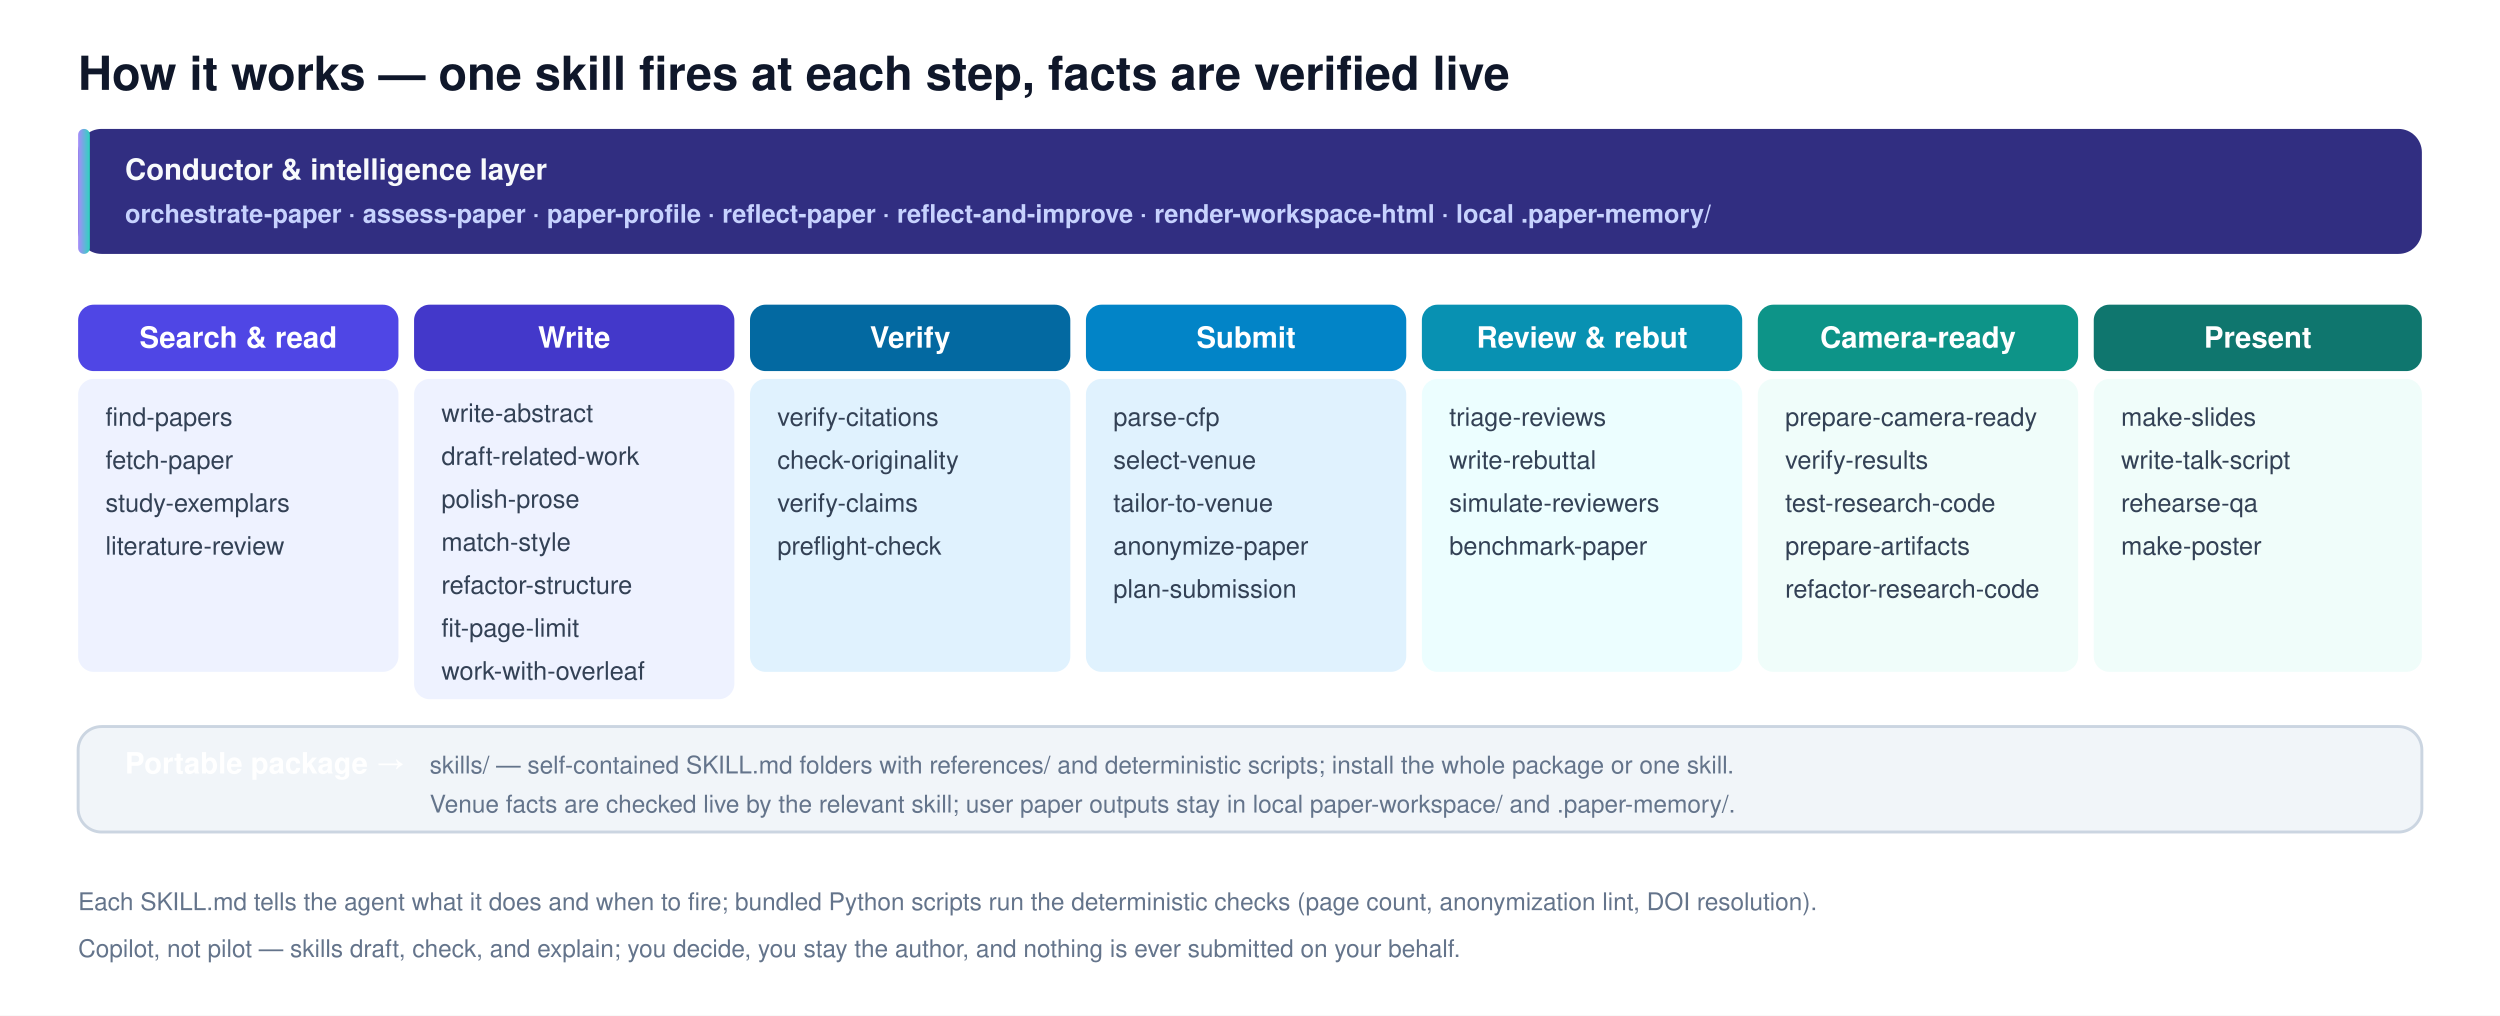
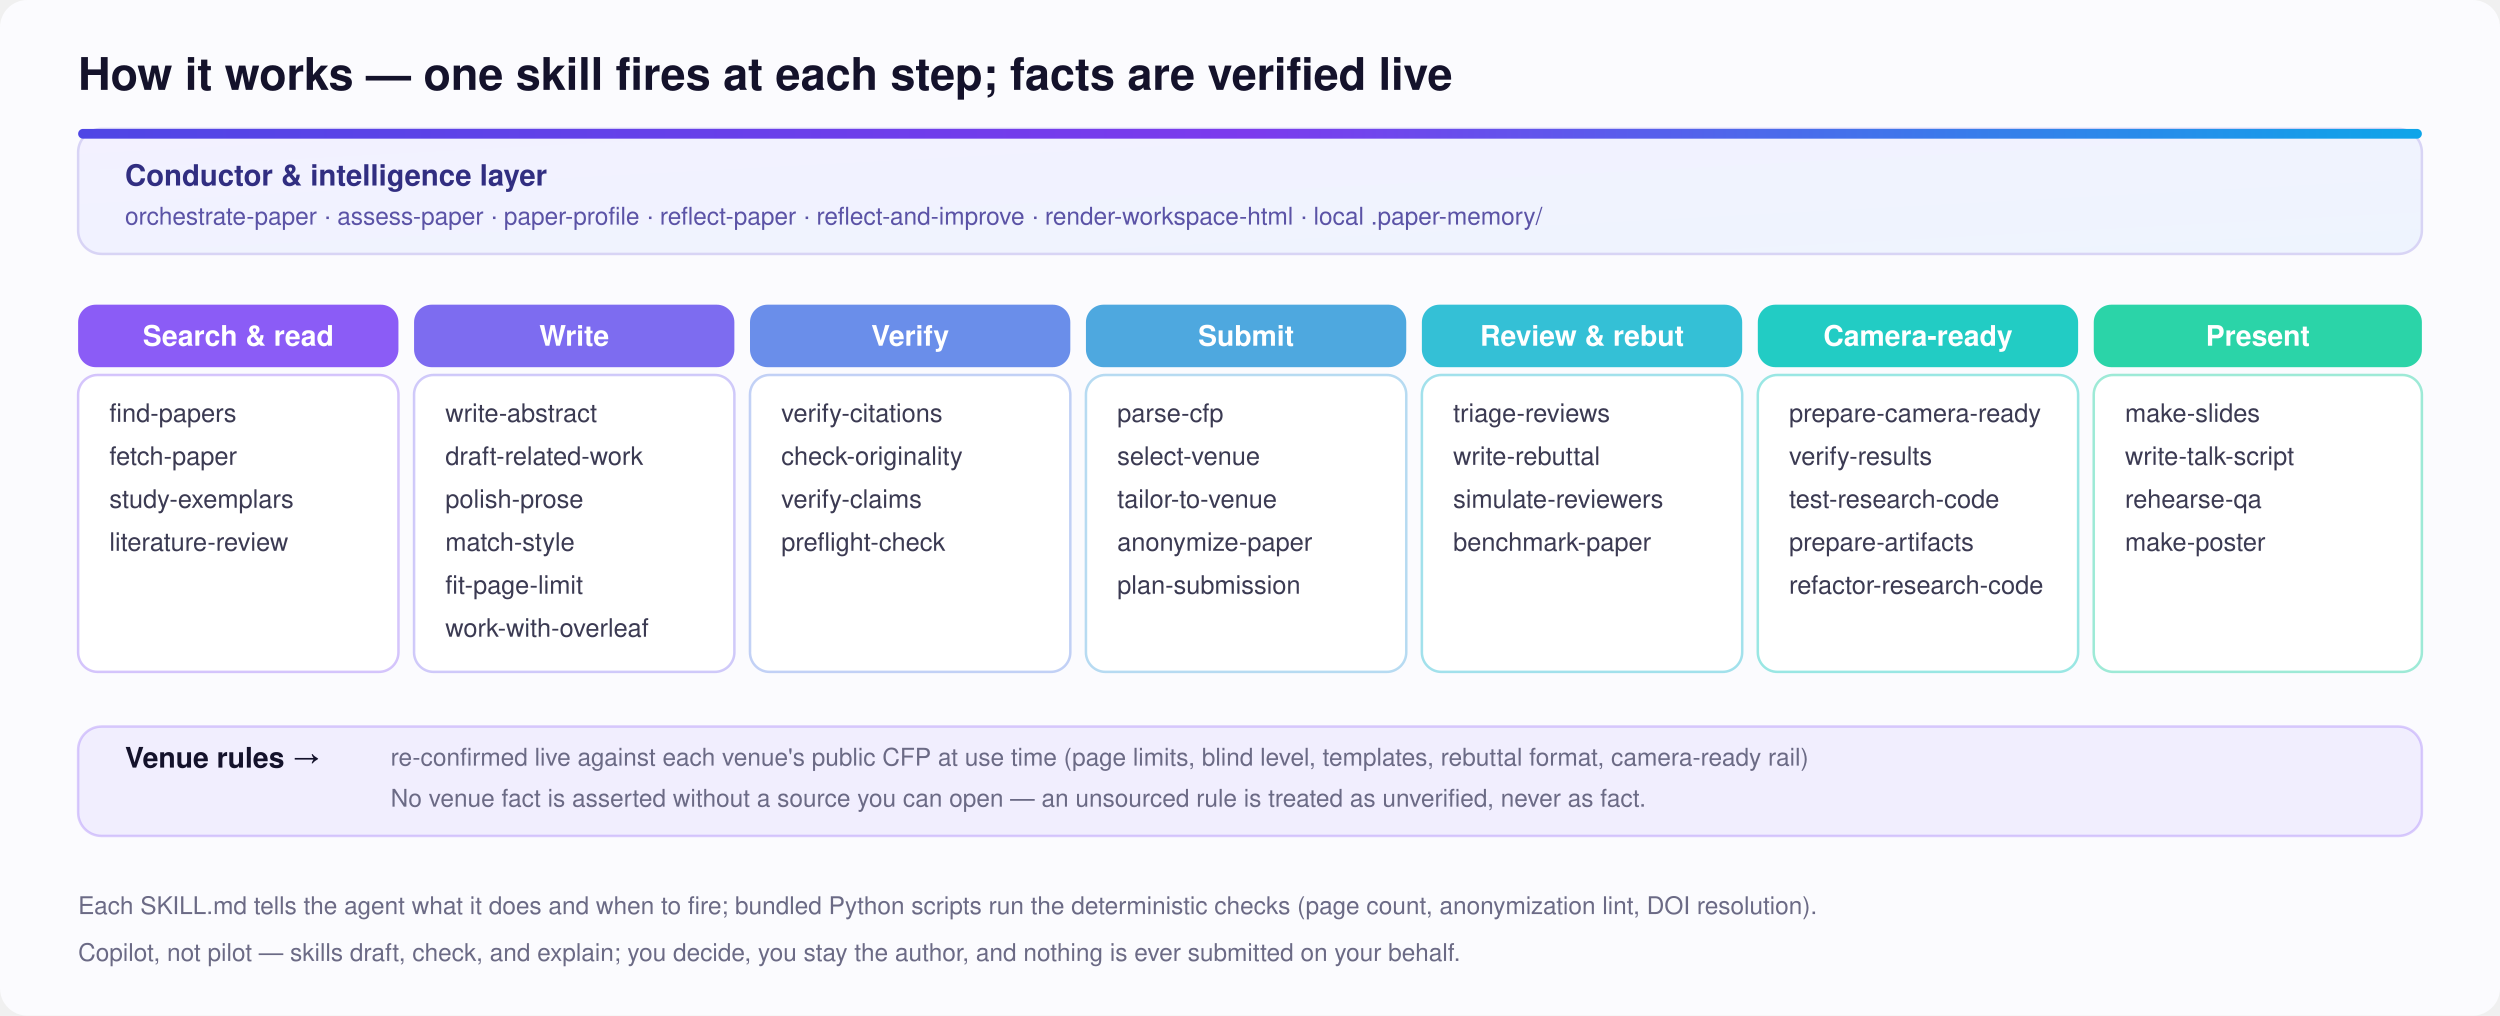
<svg xmlns="http://www.w3.org/2000/svg" viewBox="0 0 1280 520" role="img" aria-label="The research-paper lifecycle and the skills at each stage">
  <defs>
-     <linearGradient id="accent2" x1="0" y1="0" x2="1" y2="0">
-       <stop offset="0" stop-color="#a78bfa" />
-       <stop offset="1" stop-color="#2dd4bf" />
+     <linearGradient id="bar2" x1="0" y1="0" x2="1" y2="0">
+       <stop offset="0" stop-color="#4f46e5" />
+       <stop offset="0.5" stop-color="#7c3aed" />
+       <stop offset="1" stop-color="#0ea5e9" />
+     </linearGradient>
+     <linearGradient id="cond" x1="0" y1="0" x2="1" y2="1">
+       <stop offset="0" stop-color="#f3f1ff" />
+       <stop offset="1" stop-color="#eef4fe" />
    </linearGradient>
    <style>
      text { font-family: -apple-system, BlinkMacSystemFont, "Segoe UI", Helvetica, Arial, sans-serif; }
-       .h    { font-size: 24px; font-weight: 800; fill: #0f172a; }
-       .cond { font-size: 15px; font-weight: 700; fill: #f8fafc; }
-       .condl{ font-size: 13px; font-weight: 600; fill: #c7d2fe; }
-       .stage{ font-size: 15px; font-weight: 800; fill: #ffffff; }
-       .skill{ font-size: 13px; font-weight: 500; fill: #334155; }
-       .note { font-size: 12.5px; font-weight: 500; fill: #64748b; }
+       .h    { font-size: 23px; font-weight: 800; fill: #14122b; }
+       .cond { font-size: 15px; font-weight: 700; fill: #312e81; }
+       .condl{ font-size: 12.5px; font-weight: 500; fill: #5b53a6; }
+       .stage{ font-size: 14.5px; font-weight: 800; fill: #ffffff; }
+       .skill{ font-size: 13px; font-weight: 500; fill: #3b3a52; }
+       .note { font-size: 12.5px; font-weight: 500; fill: #6b6a85; }
+       .dlabel{ font-size: 14.5px; font-weight: 800; fill: #14122b; }
    </style>
  </defs>
-   <rect width="1280" height="520" fill="#ffffff" />
-   <text x="40" y="46" class="h">How it works — one skill fires at each step, facts are verified live</text>
-   <rect x="40" y="66" width="1200" height="64" rx="12" fill="#312e81" />
-   <rect x="40" y="66" width="6" height="64" rx="3" fill="url(#accent2)" />
-   <text x="64" y="92" class="cond">Conductor &amp; intelligence layer</text>
-   <text x="64" y="114" class="condl">orchestrate-paper · assess-paper · paper-profile · reflect-paper · reflect-and-improve · render-workspace-html · local .paper-memory/</text>
+   <rect width="1280" height="520" rx="14" fill="#fbfbfe" />
+   <text x="40" y="46" class="h">How it works — one skill fires at each step; facts are verified live</text>
+   <rect x="40" y="66" width="1200" height="64" rx="12" fill="url(#cond)" stroke="#d8d4f5" stroke-width="1.3" />
+   <rect x="40" y="66" width="1200" height="5" rx="2.5" fill="url(#bar2)" />
+   <text x="64" y="95" class="cond">Conductor &amp; intelligence layer</text>
+   <text x="64" y="115" class="condl">orchestrate-paper · assess-paper · paper-profile · reflect-paper · reflect-and-improve · render-workspace-html · local .paper-memory/</text>
  <g>
-     <rect x="40" y="156" width="164" height="34" rx="8" fill="#4f46e5" />
-     <text x="122" y="178" text-anchor="middle" class="stage">Search &amp; read</text>
-     <rect x="40" y="194" width="164" height="150" rx="8" fill="#eef2ff" />
-     <text x="54" y="218" class="skill">find-papers</text>
-     <text x="54" y="240" class="skill">fetch-paper</text>
-     <text x="54" y="262" class="skill">study-exemplars</text>
-     <text x="54" y="284" class="skill">literature-review</text>
-     <rect x="212" y="156" width="164" height="34" rx="8" fill="#4338ca" />
-     <text x="294" y="178" text-anchor="middle" class="stage">Write</text>
-     <rect x="212" y="194" width="164" height="164" rx="8" fill="#eef2ff" />
-     <text x="226" y="216" class="skill">write-abstract</text>
-     <text x="226" y="238" class="skill">draft-related-work</text>
-     <text x="226" y="260" class="skill">polish-prose</text>
-     <text x="226" y="282" class="skill">match-style</text>
-     <text x="226" y="304" class="skill">refactor-structure</text>
-     <text x="226" y="326" class="skill">fit-page-limit</text>
-     <text x="226" y="348" class="skill">work-with-overleaf</text>
-     <rect x="384" y="156" width="164" height="34" rx="8" fill="#0369a1" />
-     <text x="466" y="178" text-anchor="middle" class="stage">Verify</text>
-     <rect x="384" y="194" width="164" height="150" rx="8" fill="#e0f2fe" />
-     <text x="398" y="218" class="skill">verify-citations</text>
-     <text x="398" y="240" class="skill">check-originality</text>
-     <text x="398" y="262" class="skill">verify-claims</text>
-     <text x="398" y="284" class="skill">preflight-check</text>
-     <rect x="556" y="156" width="164" height="34" rx="8" fill="#0284c7" />
-     <text x="638" y="178" text-anchor="middle" class="stage">Submit</text>
-     <rect x="556" y="194" width="164" height="150" rx="8" fill="#e0f2fe" />
-     <text x="570" y="218" class="skill">parse-cfp</text>
-     <text x="570" y="240" class="skill">select-venue</text>
-     <text x="570" y="262" class="skill">tailor-to-venue</text>
-     <text x="570" y="284" class="skill">anonymize-paper</text>
-     <text x="570" y="306" class="skill">plan-submission</text>
-     <rect x="728" y="156" width="164" height="34" rx="8" fill="#0891b2" />
-     <text x="810" y="178" text-anchor="middle" class="stage">Review &amp; rebut</text>
-     <rect x="728" y="194" width="164" height="150" rx="8" fill="#ecfeff" />
-     <text x="742" y="218" class="skill">triage-reviews</text>
-     <text x="742" y="240" class="skill">write-rebuttal</text>
-     <text x="742" y="262" class="skill">simulate-reviewers</text>
-     <text x="742" y="284" class="skill">benchmark-paper</text>
-     <rect x="900" y="156" width="164" height="34" rx="8" fill="#0d9488" />
-     <text x="982" y="178" text-anchor="middle" class="stage">Camera-ready</text>
-     <rect x="900" y="194" width="164" height="150" rx="8" fill="#f0fdfa" />
-     <text x="914" y="218" class="skill">prepare-camera-ready</text>
-     <text x="914" y="240" class="skill">verify-results</text>
-     <text x="914" y="262" class="skill">test-research-code</text>
-     <text x="914" y="284" class="skill">prepare-artifacts</text>
-     <text x="914" y="306" class="skill">refactor-research-code</text>
-     <rect x="1072" y="156" width="168" height="34" rx="8" fill="#0f766e" />
-     <text x="1156" y="178" text-anchor="middle" class="stage">Present</text>
-     <rect x="1072" y="194" width="168" height="150" rx="8" fill="#f0fdfa" />
-     <text x="1086" y="218" class="skill">make-slides</text>
-     <text x="1086" y="240" class="skill">write-talk-script</text>
-     <text x="1086" y="262" class="skill">rehearse-qa</text>
-     <text x="1086" y="284" class="skill">make-poster</text>
+     <rect x="40" y="156" width="164" height="32" rx="9" fill="#8b5cf6" />
+     <text x="122" y="177" text-anchor="middle" class="stage">Search &amp; read</text>
+     <rect x="40" y="192" width="164" height="152" rx="10" fill="#ffffff" stroke="#8b5cf6" stroke-opacity="0.35" stroke-width="1.3" />
+     <text x="56" y="216" class="skill">find-papers</text>
+     <text x="56" y="238" class="skill">fetch-paper</text>
+     <text x="56" y="260" class="skill">study-exemplars</text>
+     <text x="56" y="282" class="skill">literature-review</text>
+     <rect x="212" y="156" width="164" height="32" rx="9" fill="#7d6cf0" />
+     <text x="294" y="177" text-anchor="middle" class="stage">Write</text>
+     <rect x="212" y="192" width="164" height="152" rx="10" fill="#ffffff" stroke="#7d6cf0" stroke-opacity="0.35" stroke-width="1.3" />
+     <text x="228" y="216" class="skill">write-abstract</text>
+     <text x="228" y="238" class="skill">draft-related-work</text>
+     <text x="228" y="260" class="skill">polish-prose</text>
+     <text x="228" y="282" class="skill">match-style</text>
+     <text x="228" y="304" class="skill">fit-page-limit</text>
+     <text x="228" y="326" class="skill">work-with-overleaf</text>
+     <rect x="384" y="156" width="164" height="32" rx="9" fill="#6a8eea" />
+     <text x="466" y="177" text-anchor="middle" class="stage">Verify</text>
+     <rect x="384" y="192" width="164" height="152" rx="10" fill="#ffffff" stroke="#6a8eea" stroke-opacity="0.4" stroke-width="1.3" />
+     <text x="400" y="216" class="skill">verify-citations</text>
+     <text x="400" y="238" class="skill">check-originality</text>
+     <text x="400" y="260" class="skill">verify-claims</text>
+     <text x="400" y="282" class="skill">preflight-check</text>
+     <rect x="556" y="156" width="164" height="32" rx="9" fill="#4ea8df" />
+     <text x="638" y="177" text-anchor="middle" class="stage">Submit</text>
+     <rect x="556" y="192" width="164" height="152" rx="10" fill="#ffffff" stroke="#4ea8df" stroke-opacity="0.4" stroke-width="1.3" />
+     <text x="572" y="216" class="skill">parse-cfp</text>
+     <text x="572" y="238" class="skill">select-venue</text>
+     <text x="572" y="260" class="skill">tailor-to-venue</text>
+     <text x="572" y="282" class="skill">anonymize-paper</text>
+     <text x="572" y="304" class="skill">plan-submission</text>
+     <rect x="728" y="156" width="164" height="32" rx="9" fill="#34c0d6" />
+     <text x="810" y="177" text-anchor="middle" class="stage">Review &amp; rebut</text>
+     <rect x="728" y="192" width="164" height="152" rx="10" fill="#ffffff" stroke="#34c0d6" stroke-opacity="0.45" stroke-width="1.3" />
+     <text x="744" y="216" class="skill">triage-reviews</text>
+     <text x="744" y="238" class="skill">write-rebuttal</text>
+     <text x="744" y="260" class="skill">simulate-reviewers</text>
+     <text x="744" y="282" class="skill">benchmark-paper</text>
+     <rect x="900" y="156" width="164" height="32" rx="9" fill="#22ccc4" />
+     <text x="982" y="177" text-anchor="middle" class="stage">Camera-ready</text>
+     <rect x="900" y="192" width="164" height="152" rx="10" fill="#ffffff" stroke="#22ccc4" stroke-opacity="0.45" stroke-width="1.3" />
+     <text x="916" y="216" class="skill">prepare-camera-ready</text>
+     <text x="916" y="238" class="skill">verify-results</text>
+     <text x="916" y="260" class="skill">test-research-code</text>
+     <text x="916" y="282" class="skill">prepare-artifacts</text>
+     <text x="916" y="304" class="skill">refactor-research-code</text>
+     <rect x="1072" y="156" width="168" height="32" rx="9" fill="#2bd4a8" />
+     <text x="1156" y="177" text-anchor="middle" class="stage">Present</text>
+     <rect x="1072" y="192" width="168" height="152" rx="10" fill="#ffffff" stroke="#2bd4a8" stroke-opacity="0.45" stroke-width="1.3" />
+     <text x="1088" y="216" class="skill">make-slides</text>
+     <text x="1088" y="238" class="skill">write-talk-script</text>
+     <text x="1088" y="260" class="skill">rehearse-qa</text>
+     <text x="1088" y="282" class="skill">make-poster</text>
  </g>
-   <rect x="40" y="372" width="1200" height="54" rx="12" fill="#f1f5f9" stroke="#cbd5e1" stroke-width="1.5" />
-   <text x="64" y="396" class="stage" fill="#0f172a">Portable package →</text>
-   <text x="220" y="396" class="note">skills/ — self-contained SKILL.md folders with references/ and deterministic scripts; install the whole package or one skill.</text>
-   <text x="220" y="416" class="note">Venue facts are checked live by the relevant skill; user paper outputs stay in local paper-workspace/ and .paper-memory/.</text>
-   <text x="40" y="466" class="note">Each SKILL.md tells the agent what it does and when to fire; bundled Python scripts run the deterministic checks (page count, anonymization lint, DOI resolution).</text>
-   <text x="40" y="490" class="note">Copilot, not pilot — skills draft, check, and explain; you decide, you stay the author, and nothing is ever submitted on your behalf.</text>
+   <rect x="40" y="372" width="1200" height="56" rx="12" fill="#f1eefe" stroke="#8b5cf6" stroke-opacity="0.3" stroke-width="1.3" />
+   <text x="64" y="393" class="dlabel">Venue rules →</text>
+   <text x="200" y="392" class="note">re-confirmed live against each venue's public CFP at use time (page limits, blind level, templates, rebuttal format, camera-ready rail)</text>
+   <text x="200" y="413" class="note">No venue fact is asserted without a source you can open — an unsourced rule is treated as unverified, never as fact.</text>
+   <text x="40" y="468" class="note">Each SKILL.md tells the agent what it does and when to fire; bundled Python scripts run the deterministic checks (page count, anonymization lint, DOI resolution).</text>
+   <text x="40" y="492" class="note">Copilot, not pilot — skills draft, check, and explain; you decide, you stay the author, and nothing is ever submitted on your behalf.</text>
</svg>
